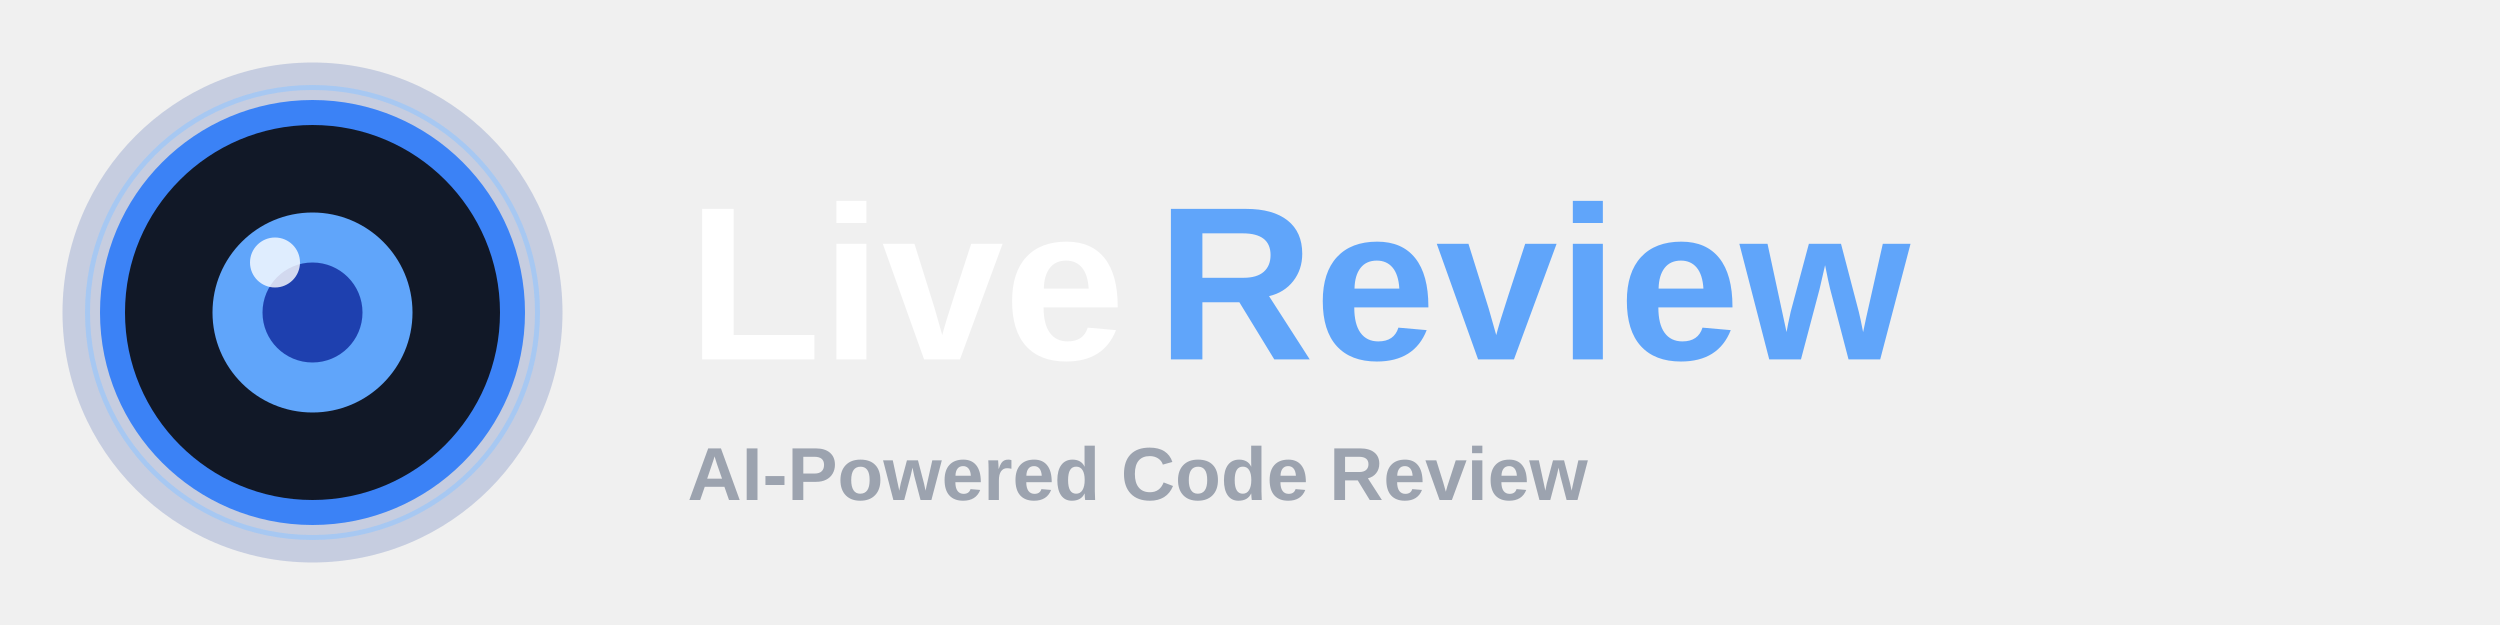
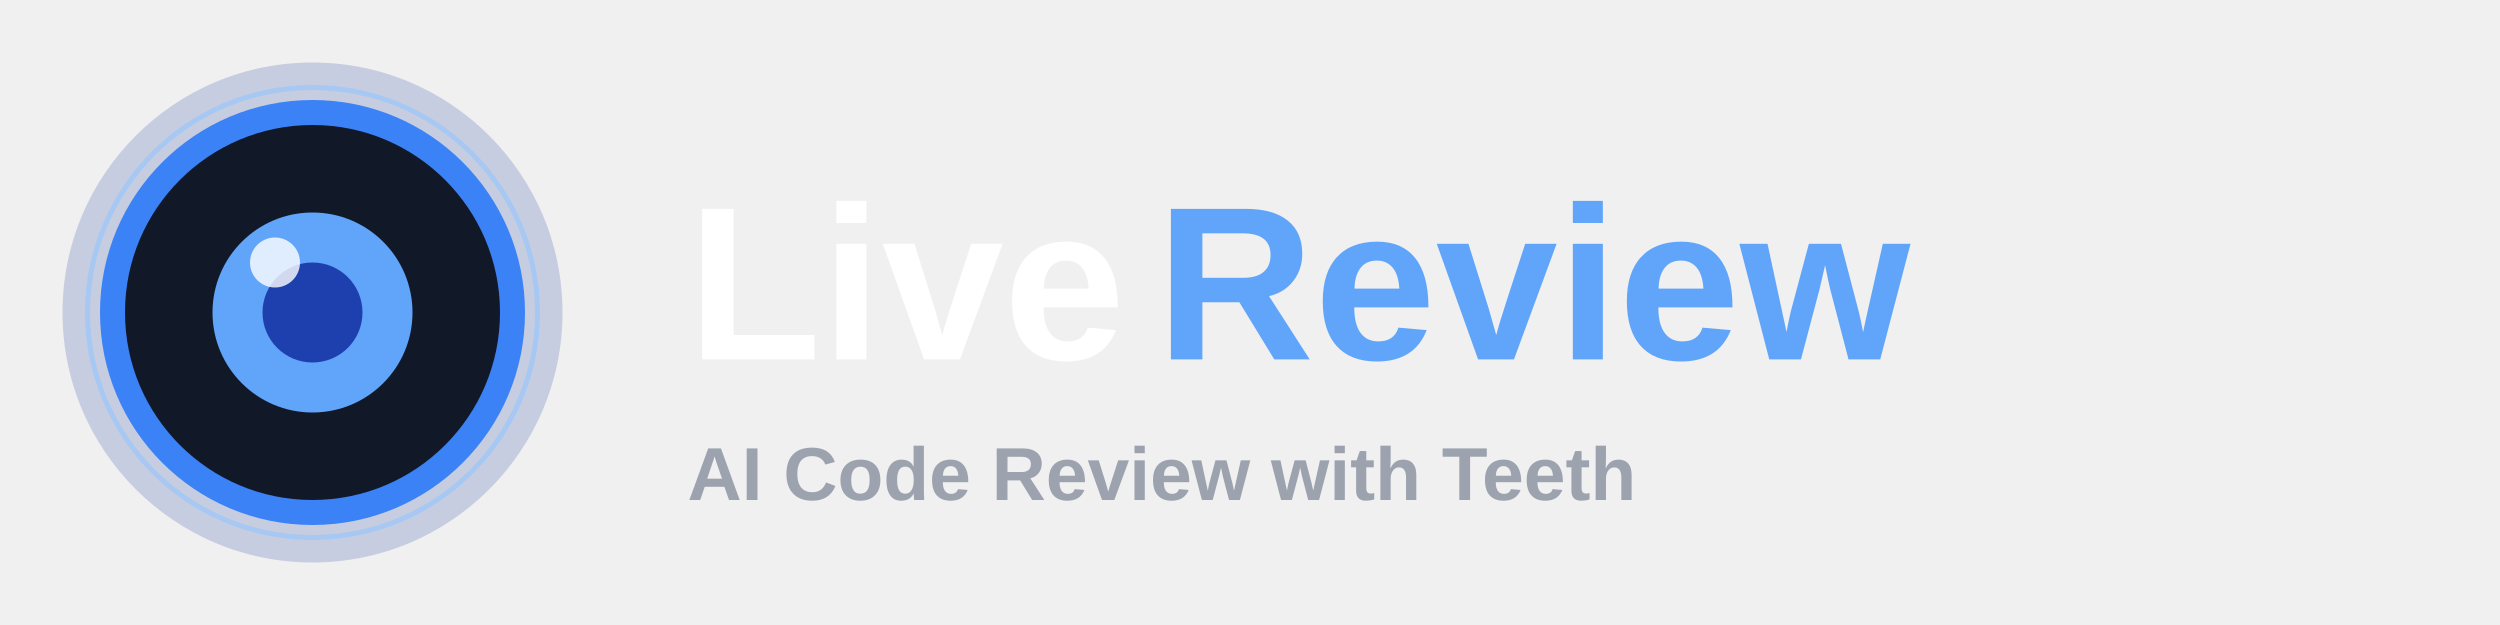
<svg xmlns="http://www.w3.org/2000/svg" width="800" height="200" viewBox="0 0 800 200" fill="none">
  <g transform="translate(100, 100) scale(0.8)">
    <circle cx="0" cy="0" r="100" fill="#1E429F" opacity="0.2" />
    <circle cx="0" cy="0" r="80" fill="#111827" />
    <circle cx="0" cy="0" r="80" stroke="#3B82F6" stroke-width="10" />
    <circle cx="0" cy="0" r="40" fill="#60A5FA" />
    <circle cx="0" cy="0" r="20" fill="#1E40AF" />
    <path d="M-5 -20C-5 -14.477 -9.477 -10 -15 -10C-20.523 -10 -25 -14.477 -25 -20C-25 -25.523 -20.523 -30 -15 -30C-9.477 -30 -5 -25.523 -5 -20Z" fill="white" opacity="0.8" />
    <circle cx="0" cy="0" r="90" stroke="#93C5FD" stroke-width="2" opacity="0.6" />
  </g>
  <g transform="translate(220, 100)" font-family="Arial, sans-serif" font-weight="bold">
    <text x="0" y="15" font-size="70" fill="white">Live</text>
    <text x="150" y="15" font-size="70" fill="#60A5FA">Review</text>
-     <text x="0" y="60" font-size="24" fill="#9CA3AF">AI-Powered Code Review</text>
+     <text x="0" y="60" font-size="24" fill="#9CA3AF">AI Code Review with Teeth</text>
  </g>
</svg>
